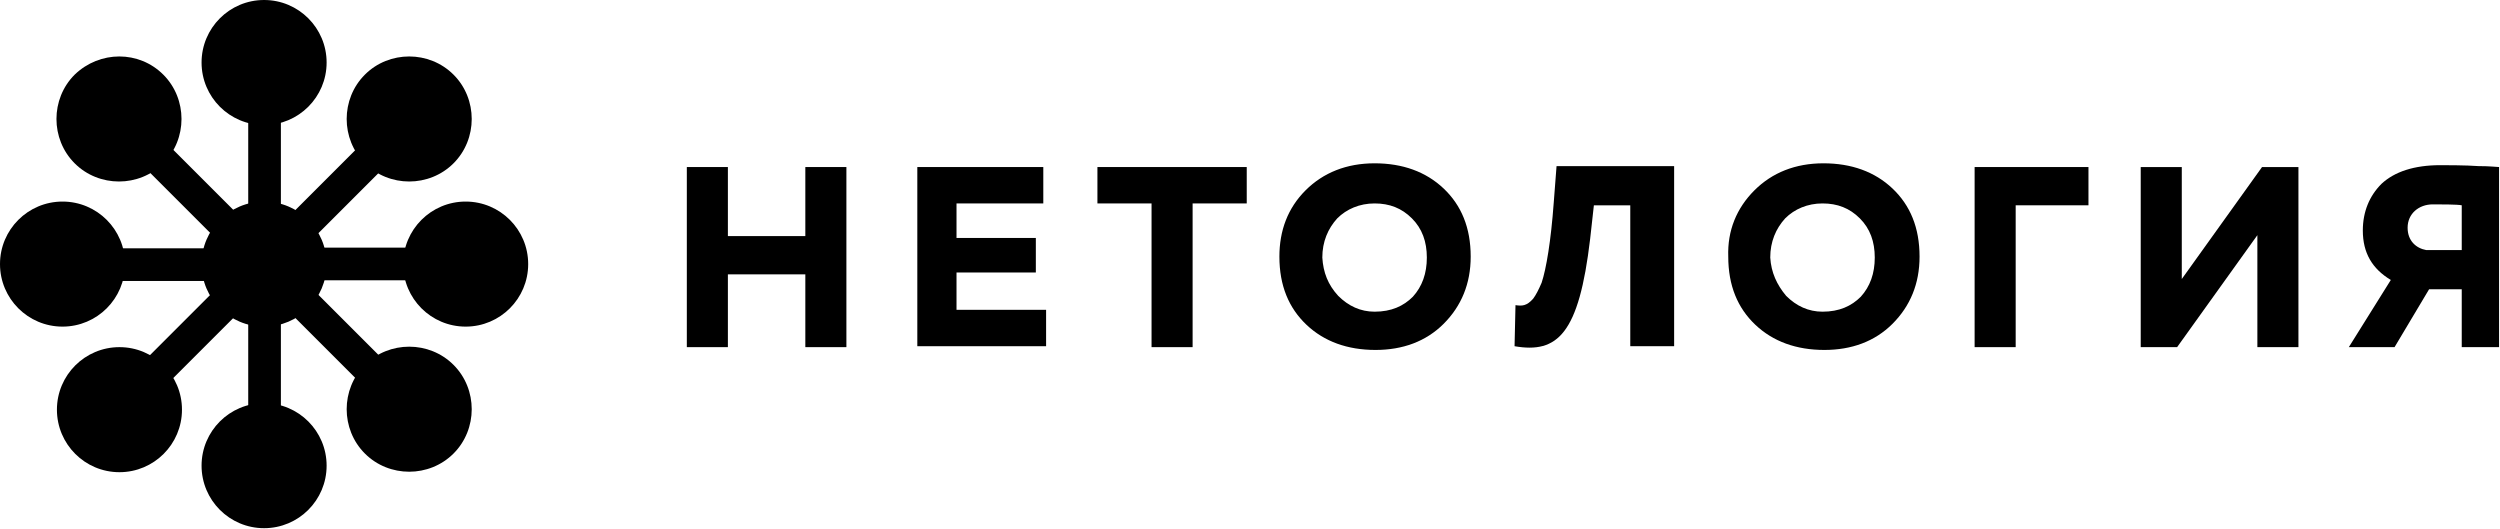
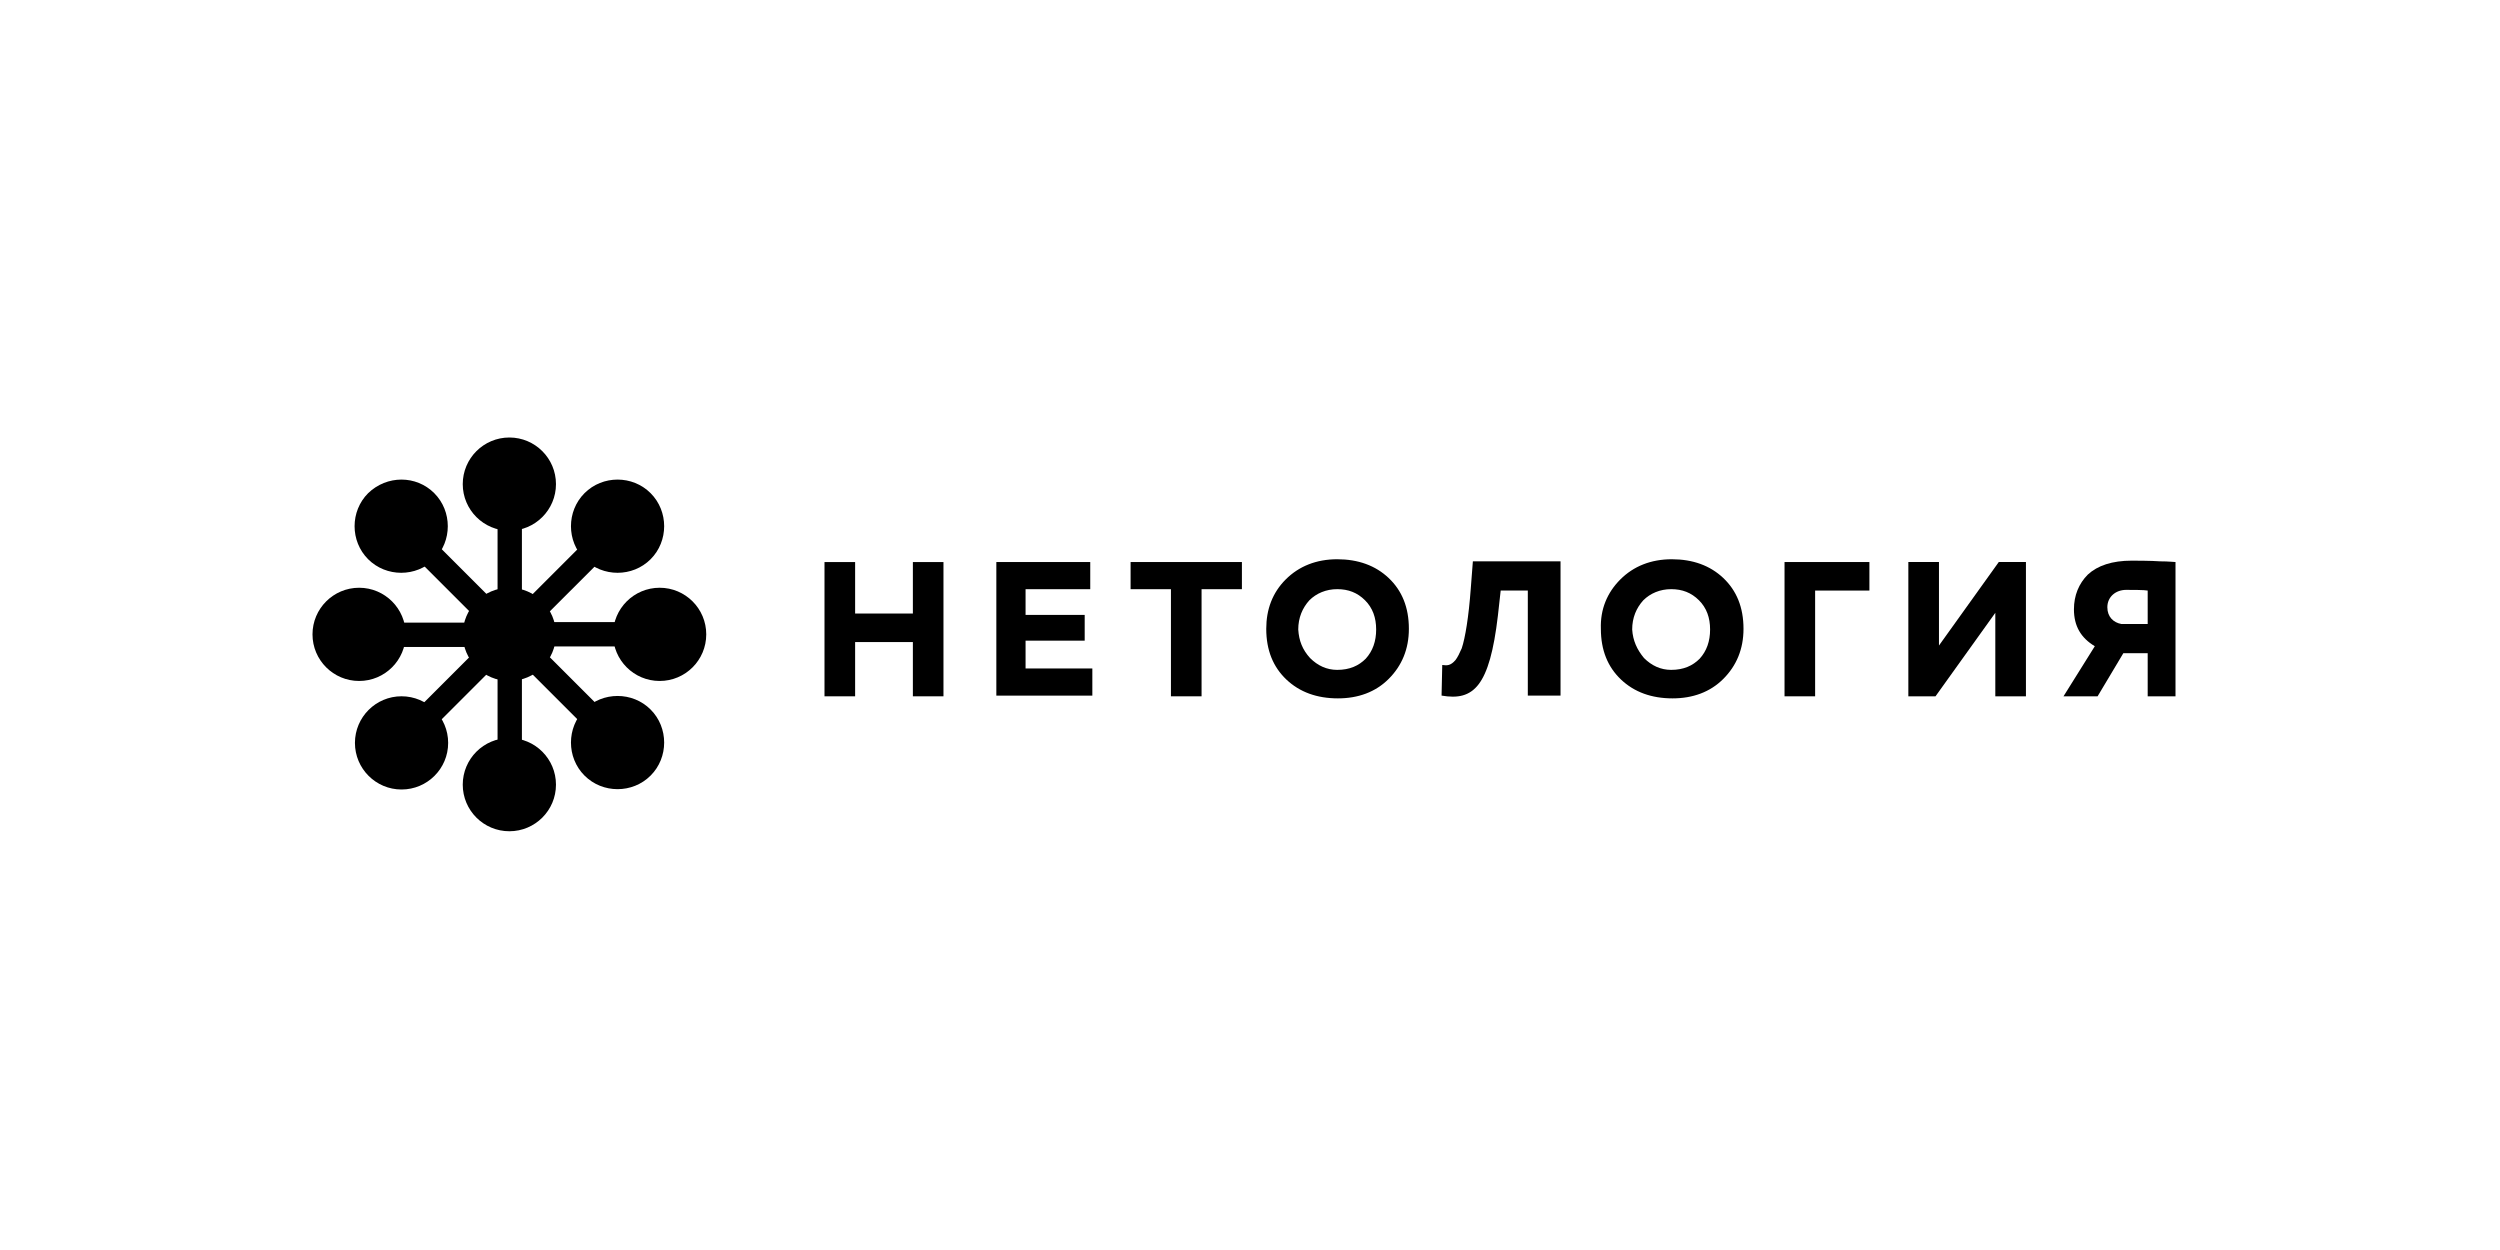
- <svg xmlns="http://www.w3.org/2000/svg" version="1.1" id="Content" x="0px" y="0px" viewBox="0 0 267.9 56.6" style="enable-background:new 0 0 267.9 56.6;" xml:space="preserve">
-   <g>
-     <g>
-       <g>
-         <rect x="18.7" y="25.4" transform="matrix(-0.7071 -0.7071 0.7071 -0.7071 9.251 76.272)" width="3.5" height="21.6" />
-       </g>
-       <g>
-         <rect x="34.8" y="9.3" transform="matrix(-0.7071 -0.7071 0.7071 -0.7071 48.1739 60.1496)" width="3.5" height="21.6" />
-       </g>
-       <g>
-         <rect x="35" y="26.6" transform="matrix(0.7071 -0.7071 0.7071 0.7071 -15.2084 36.7164)" width="3.5" height="20.2" />
-       </g>
-       <g>
-         <rect x="18.7" y="10.3" transform="matrix(0.7071 -0.7071 0.7071 0.7071 -8.4591 20.4225)" width="3.5" height="20.2" />
-       </g>
-       <g>
-         <rect x="37.6" y="17.3" transform="matrix(6.123234e-17 -1 1 6.123234e-17 10.9938 67.6358)" width="3.5" height="22" />
-       </g>
-       <g>
-         <rect x="16.2" y="17.3" transform="matrix(6.123234e-17 -1 1 6.123234e-17 -10.3329 46.3091)" width="3.5" height="22" />
-       </g>
-       <g>
-         <rect x="26.6" y="6.3" width="3.5" height="22" />
-       </g>
-       <g>
-         <rect x="26.6" y="28.3" width="3.5" height="22" />
-       </g>
-       <g>
-         <circle cx="28.3" cy="28.3" r="6.7" />
-       </g>
-       <g>
-         <circle cx="49.9" cy="28.3" r="6.7" />
-       </g>
-       <g>
-         <circle cx="6.7" cy="28.3" r="6.7" />
-       </g>
-       <g>
-         <circle cx="28.3" cy="49.9" r="6.7" />
-       </g>
-       <g>
-         <circle cx="28.3" cy="6.7" r="6.7" />
-       </g>
-       <g>
-         <path d="M8,8c-2.6,2.6-2.6,6.9,0,9.5c2.6,2.6,6.9,2.6,9.5,0c2.6-2.6,2.6-6.9,0-9.5C14.9,5.4,10.7,5.4,8,8z" />
-       </g>
-       <g>
-         <path d="M39.1,39.1c-2.6,2.6-2.6,6.9,0,9.5c2.6,2.6,6.9,2.6,9.5,0c2.6-2.6,2.6-6.9,0-9.5C46,36.5,41.7,36.5,39.1,39.1z" />
-       </g>
-       <g>
-         <path d="M39.1,8c-2.6,2.6-2.6,6.9,0,9.5c2.6,2.6,6.9,2.6,9.5,0c2.6-2.6,2.6-6.9,0-9.5C46,5.4,41.7,5.4,39.1,8z" />
-       </g>
-       <g>
-         <circle cx="12.8" cy="43.9" r="6.7" />
-       </g>
-     </g>
-     <g>
-       <g>
-         <path d="M86.3,37.2v-7.8H78v7.8h-4.4V17.9H78v7.4h8.3v-7.4h4.4v19.3H86.3z" />
-         <path d="M98.3,37.2V17.9h13.5v3.9h-9.3v3.7h8.5v3.7h-8.5v4h9.6v3.9H98.3z" />
-         <path d="M117.6,21.8v-3.9h16v3.9h-5.8v15.4h-4.4V21.8H117.6z" />
-         <path d="M139.9,20.4c1.9-1.9,4.4-2.9,7.4-2.9c3,0,5.5,0.9,7.4,2.7c1.9,1.8,2.9,4.2,2.9,7.3c0,2.9-1,5.3-2.9,7.2     c-1.9,1.9-4.4,2.8-7.3,2.8c-3,0-5.5-0.9-7.4-2.7c-1.9-1.8-2.9-4.2-2.9-7.3C137.1,24.7,138,22.3,139.9,20.4z M143.4,31.7     c1.1,1.1,2.4,1.7,3.9,1.7c1.8,0,3.1-0.6,4.1-1.6c1-1.1,1.5-2.5,1.5-4.2c0-1.7-0.5-3.1-1.6-4.2c-1.1-1.1-2.4-1.6-4-1.6     c-1.6,0-3,0.6-4,1.6c-1,1.1-1.6,2.5-1.6,4.2C141.8,29.2,142.3,30.5,143.4,31.7z" />
-         <path d="M174.7,37.2V22h-3.9l-0.4,3.6c-1.2,10.2-3.5,12.3-8.1,11.5l0.1-4.4c0.7,0.1,1.2,0.1,1.9-0.7c0.3-0.4,0.6-1,0.9-1.7     c0.5-1.5,1-4.5,1.3-8.6l0.3-3.9h12.6v19.3H174.7z" />
-         <path d="M188,20.4c1.9-1.9,4.4-2.9,7.4-2.9c3,0,5.5,0.9,7.4,2.7c1.9,1.8,2.9,4.2,2.9,7.3c0,2.9-1,5.3-2.9,7.2     c-1.9,1.9-4.4,2.8-7.3,2.8c-3,0-5.5-0.9-7.4-2.7c-1.9-1.8-2.9-4.2-2.9-7.3C185.1,24.7,186.1,22.3,188,20.4z M191.4,31.7     c1.1,1.1,2.4,1.7,3.9,1.7c1.8,0,3.1-0.6,4.1-1.6c1-1.1,1.5-2.5,1.5-4.2c0-1.7-0.5-3.1-1.6-4.2c-1.1-1.1-2.4-1.6-4-1.6     c-1.6,0-3,0.6-4,1.6c-1,1.1-1.6,2.5-1.6,4.2C189.8,29.2,190.4,30.5,191.4,31.7z" />
-         <path d="M211.6,37.2V17.9h12.2V22h-7.8v15.2H211.6z" />
-         <path d="M233.3,37.2h-3.9V17.9h4.4v12l8.6-12h3.9v19.3h-4.4v-12L233.3,37.2z" />
-         <path d="M263.8,37.2V31h-3.5l-3.7,6.2h-4.9l4.5-7.2c-2-1.2-3-2.9-3-5.3c0-2,0.7-3.7,2-5c1.4-1.3,3.5-2,6.3-2c0.4,0,2.8,0,4.1,0.1     c1.3,0,1.9,0.1,2.2,0.1v19.3H263.8z M263.8,26.8V22c-0.4-0.1-2.4-0.1-3.1-0.1c-1.5,0-2.7,1-2.7,2.5c0,1.4,0.9,2.2,2,2.4H263.8z" />
-       </g>
-     </g>
-   </g>
+ <svg xmlns="http://www.w3.org/2000/svg" width="80" height="40" viewBox="0 0 80 40" fill="none">
+   <path d="M12.563 23.486L13.114 24.037L16.514 20.637L15.963 20.086L12.563 23.486Z" fill="black" />
+   <path d="M16.159 19.898L16.709 20.449L20.11 17.049L19.559 16.498L16.159 19.898Z" fill="black" />
+   <path d="M16.862 20.3L16.311 20.851L19.491 24.031L20.042 23.48L16.862 20.3Z" fill="black" />
+   <path d="M13.233 16.672L12.682 17.223L15.861 20.403L16.412 19.852L13.233 16.672Z" fill="black" />
+   <path d="M16.299 19.907V20.686H21.196V19.907H16.299Z" fill="black" />
+   <path d="M11.551 19.924V20.703H16.448V19.924H11.551Z" fill="black" />
+   <path d="M16.701 15.402H15.922V20.3H16.701V15.402Z" fill="black" />
+   <path d="M16.701 20.3H15.922V25.197H16.701V20.3Z" fill="black" />
+   <path d="M16.3 21.791C17.123 21.791 17.791 21.123 17.791 20.3C17.791 19.476 17.123 18.808 16.3 18.808C15.476 18.808 14.808 19.476 14.808 20.3C14.808 21.123 15.476 21.791 16.3 21.791Z" fill="black" />
+   <path d="M21.109 21.791C21.933 21.791 22.6 21.123 22.6 20.3C22.6 19.476 21.933 18.808 21.109 18.808C20.285 18.808 19.617 19.476 19.617 20.3C19.617 21.123 20.285 21.791 21.109 21.791Z" fill="black" />
+   <path d="M11.492 21.791C12.315 21.791 12.983 21.123 12.983 20.3C12.983 19.476 12.315 18.808 11.492 18.808C10.668 18.808 10 19.476 10 20.3C10 21.123 10.668 21.791 11.492 21.791Z" fill="black" />
+   <path d="M16.3 26.6C17.123 26.6 17.791 25.933 17.791 25.109C17.791 24.285 17.123 23.617 16.3 23.617C15.476 23.617 14.808 24.285 14.808 25.109C14.808 25.933 15.476 26.6 16.3 26.6Z" fill="black" />
+   <path d="M16.3 16.983C17.123 16.983 17.791 16.315 17.791 15.492C17.791 14.668 17.123 14 16.3 14C15.476 14 14.808 14.668 14.808 15.492C14.808 16.315 15.476 16.983 16.3 16.983Z" fill="black" />
+   <path d="M11.781 15.781C11.202 16.36 11.202 17.317 11.781 17.896C12.36 18.474 13.317 18.474 13.896 17.896C14.474 17.317 14.474 16.36 13.896 15.781C13.317 15.202 12.382 15.202 11.781 15.781Z" fill="black" />
+   <path d="M18.705 22.705C18.126 23.283 18.126 24.241 18.705 24.819C19.283 25.398 20.241 25.398 20.819 24.819C21.398 24.241 21.398 23.283 20.819 22.705C20.241 22.126 19.283 22.126 18.705 22.705Z" fill="black" />
+   <path d="M18.705 15.781C18.126 16.36 18.126 17.317 18.705 17.896C19.283 18.474 20.241 18.474 20.819 17.896C21.398 17.317 21.398 16.36 20.819 15.781C20.241 15.202 19.283 15.202 18.705 15.781Z" fill="black" />
+   <path d="M12.849 25.264C13.673 25.264 14.341 24.596 14.341 23.773C14.341 22.949 13.673 22.281 12.849 22.281C12.026 22.281 11.358 22.949 11.358 23.773C11.358 24.596 12.026 25.264 12.849 25.264Z" fill="black" />
+   <path d="M29.212 22.282V20.546H27.364V22.282H26.384V17.986H27.364V19.633H29.212V17.986H30.191V22.282H29.212Z" fill="black" />
+   <path d="M31.883 22.282V17.985H34.888V18.854H32.818V19.677H34.71V20.501H32.818V21.391H34.955V22.26H31.883V22.282Z" fill="black" />
+   <path d="M36.179 18.854V17.985H39.741V18.854H38.45V22.282H37.47V18.854H36.179Z" fill="black" />
+   <path d="M41.143 18.542C41.566 18.119 42.123 17.896 42.791 17.896C43.459 17.896 44.015 18.096 44.438 18.497C44.861 18.898 45.084 19.432 45.084 20.122C45.084 20.768 44.861 21.302 44.438 21.725C44.015 22.148 43.459 22.348 42.813 22.348C42.145 22.348 41.589 22.148 41.166 21.747C40.743 21.346 40.52 20.812 40.52 20.122C40.52 19.499 40.72 18.965 41.143 18.542ZM41.922 21.057C42.167 21.302 42.457 21.436 42.791 21.436C43.191 21.436 43.481 21.302 43.703 21.079C43.926 20.834 44.037 20.523 44.037 20.144C44.037 19.766 43.926 19.454 43.681 19.209C43.436 18.965 43.147 18.853 42.791 18.853C42.434 18.853 42.123 18.987 41.9 19.209C41.678 19.454 41.544 19.766 41.544 20.144C41.566 20.501 41.678 20.79 41.922 21.057Z" fill="black" />
+   <path d="M48.89 22.281V18.897H48.022L47.933 19.699C47.666 21.97 47.154 22.437 46.13 22.259L46.152 21.279C46.308 21.302 46.419 21.302 46.575 21.123C46.642 21.035 46.709 20.901 46.776 20.745C46.887 20.411 46.998 19.743 47.065 18.831L47.132 17.962H49.937V22.259H48.89V22.281Z" fill="black" />
+   <path d="M51.851 18.542C52.274 18.119 52.831 17.896 53.499 17.896C54.167 17.896 54.723 18.096 55.146 18.497C55.569 18.898 55.792 19.432 55.792 20.122C55.792 20.768 55.569 21.302 55.146 21.725C54.723 22.148 54.167 22.348 53.521 22.348C52.853 22.348 52.297 22.148 51.874 21.747C51.451 21.346 51.228 20.812 51.228 20.122C51.206 19.499 51.428 18.965 51.851 18.542ZM52.608 21.057C52.853 21.302 53.143 21.436 53.477 21.436C53.877 21.436 54.167 21.302 54.389 21.079C54.612 20.834 54.723 20.523 54.723 20.144C54.723 19.766 54.612 19.454 54.367 19.209C54.122 18.965 53.833 18.853 53.477 18.853C53.12 18.853 52.809 18.987 52.586 19.209C52.363 19.454 52.23 19.766 52.23 20.144C52.252 20.501 52.386 20.79 52.608 21.057Z" fill="black" />
+   <path d="M57.105 22.282V17.985H59.821V18.898H58.084V22.282H57.105Z" fill="black" />
+   <path d="M61.936 22.282H61.067V17.985H62.047V20.657L63.961 17.985H64.83V22.282H63.85V19.61L61.936 22.282Z" fill="black" />
+   <path d="M68.726 22.282V20.902H67.947L67.123 22.282H66.032L67.034 20.679C66.589 20.412 66.366 20.034 66.366 19.499C66.366 19.054 66.522 18.675 66.811 18.386C67.123 18.097 67.591 17.941 68.214 17.941C68.303 17.941 68.837 17.941 69.127 17.963C69.416 17.963 69.549 17.985 69.616 17.985V22.282H68.726ZM68.726 19.967V18.898C68.637 18.876 68.192 18.876 68.036 18.876C67.702 18.876 67.435 19.099 67.435 19.432C67.435 19.744 67.635 19.922 67.88 19.967H68.726Z" fill="black" />
</svg>
